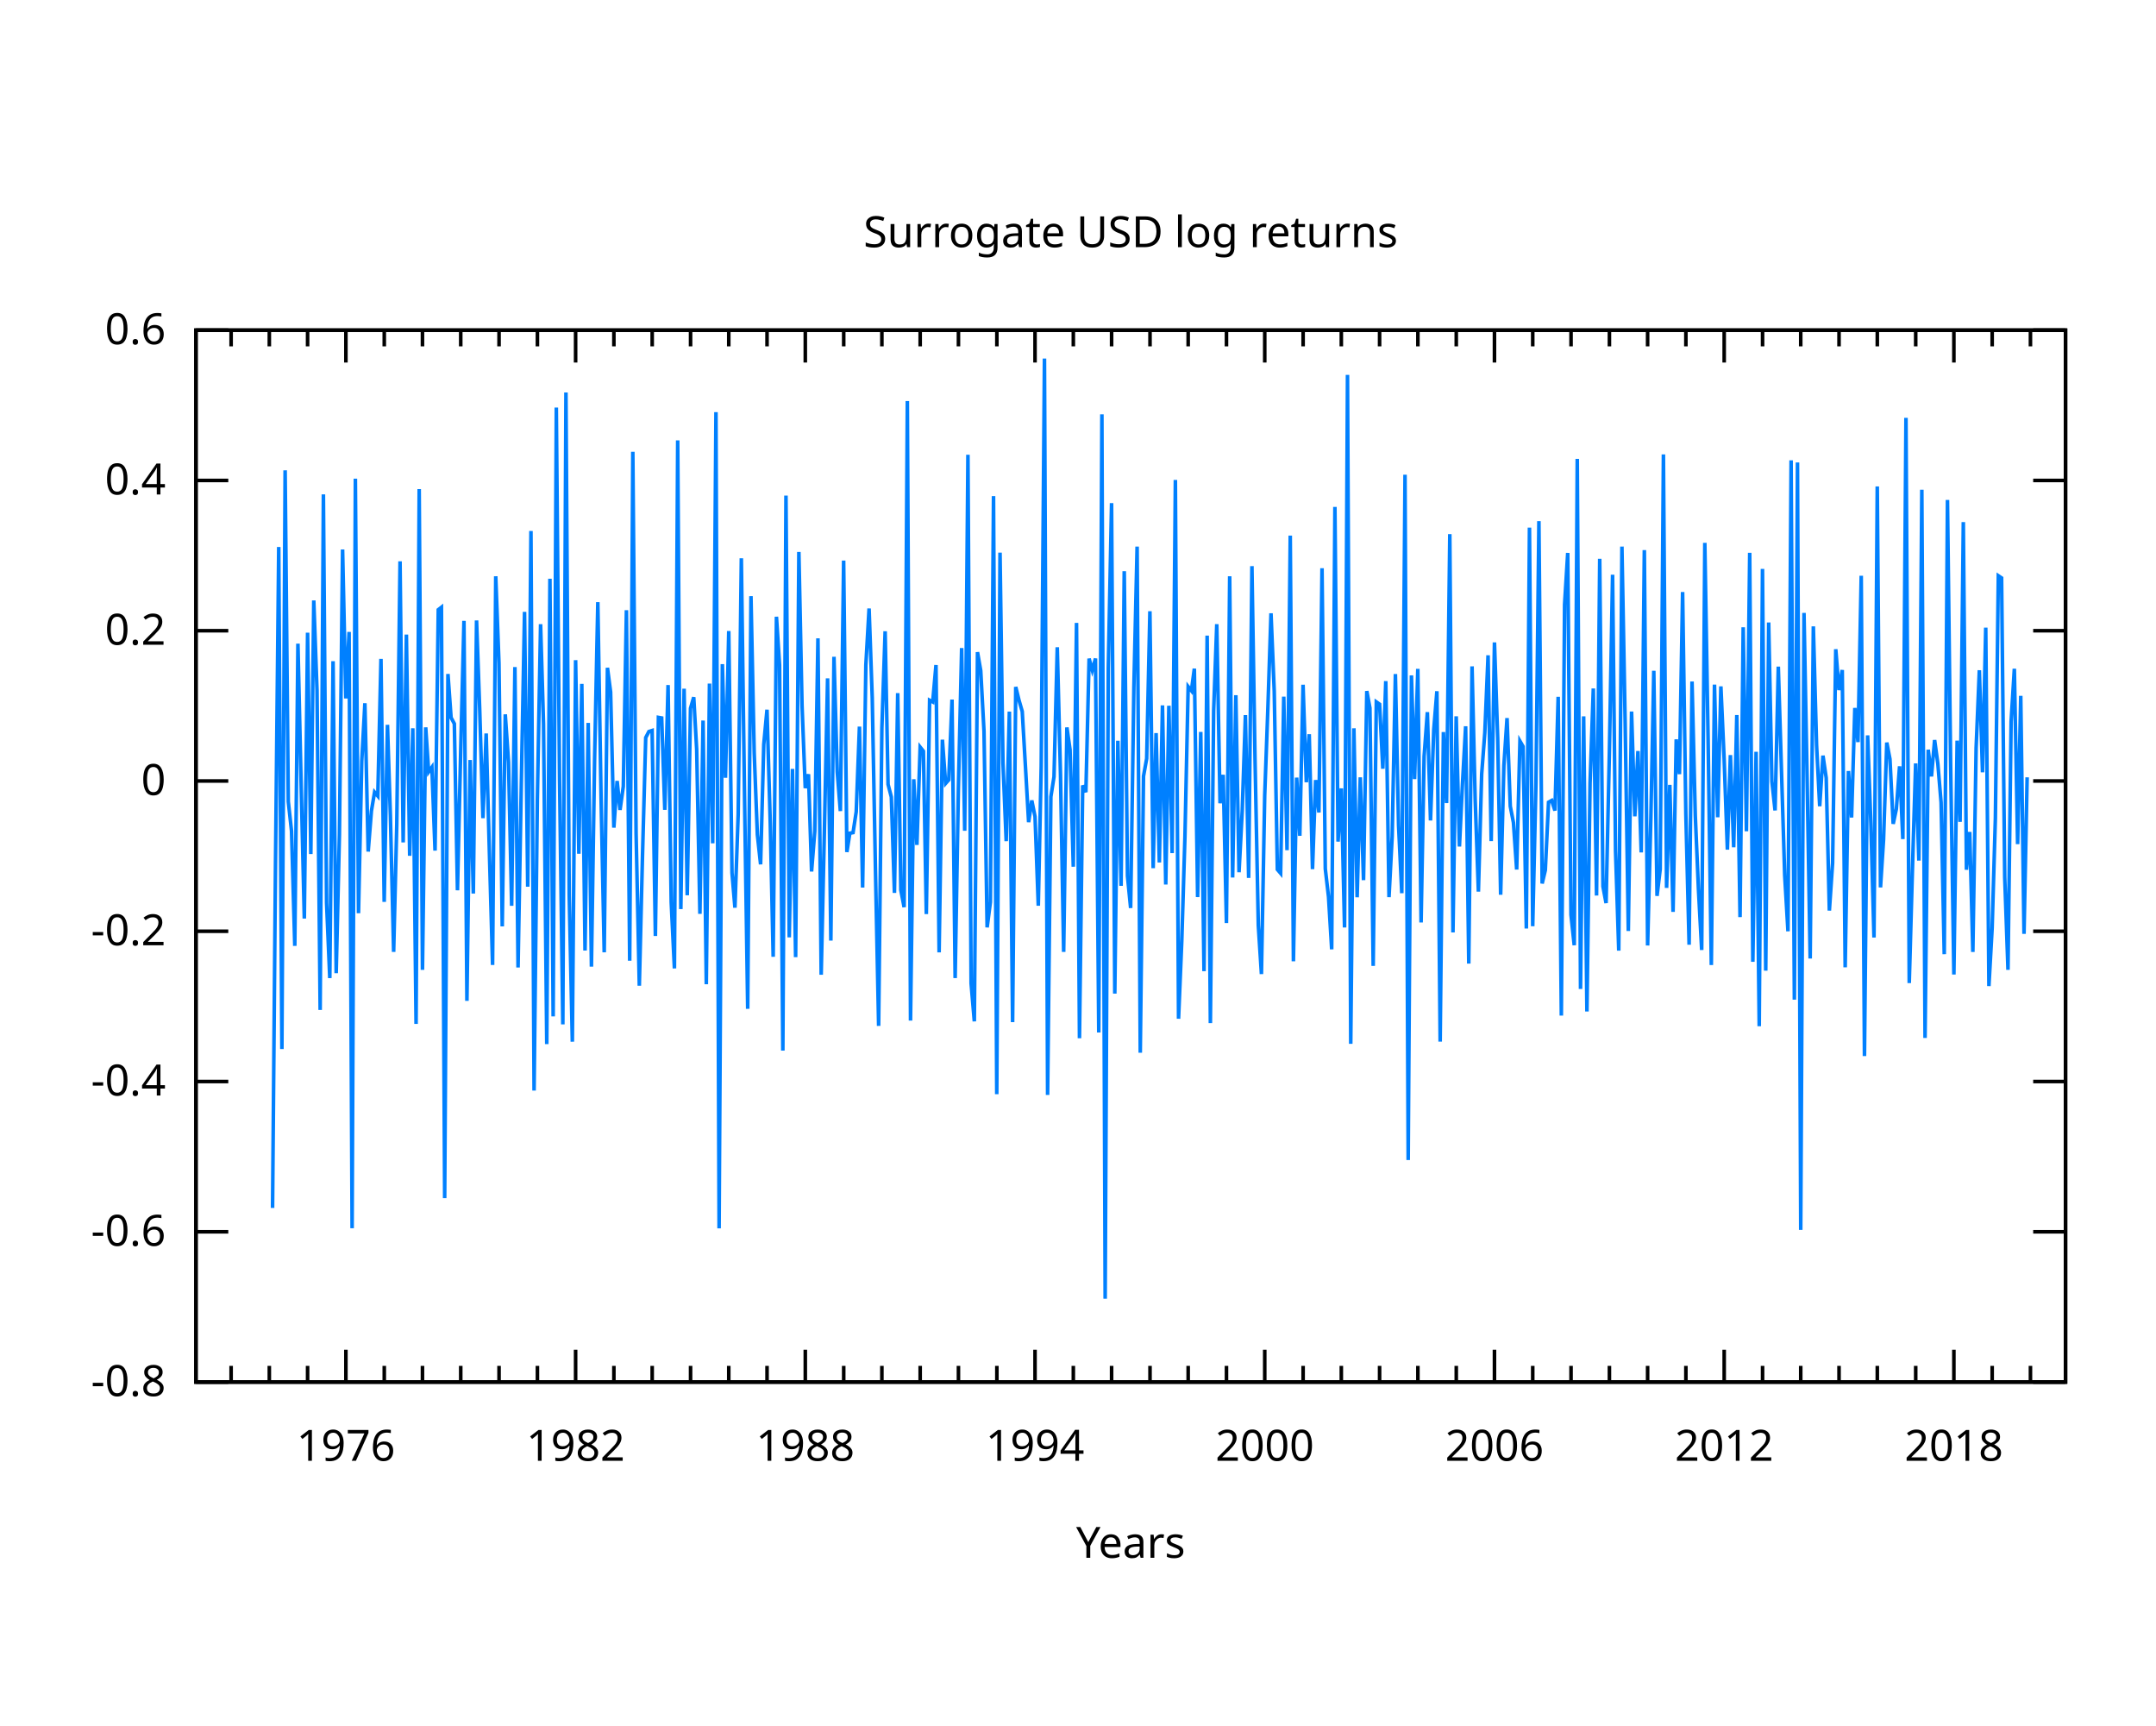
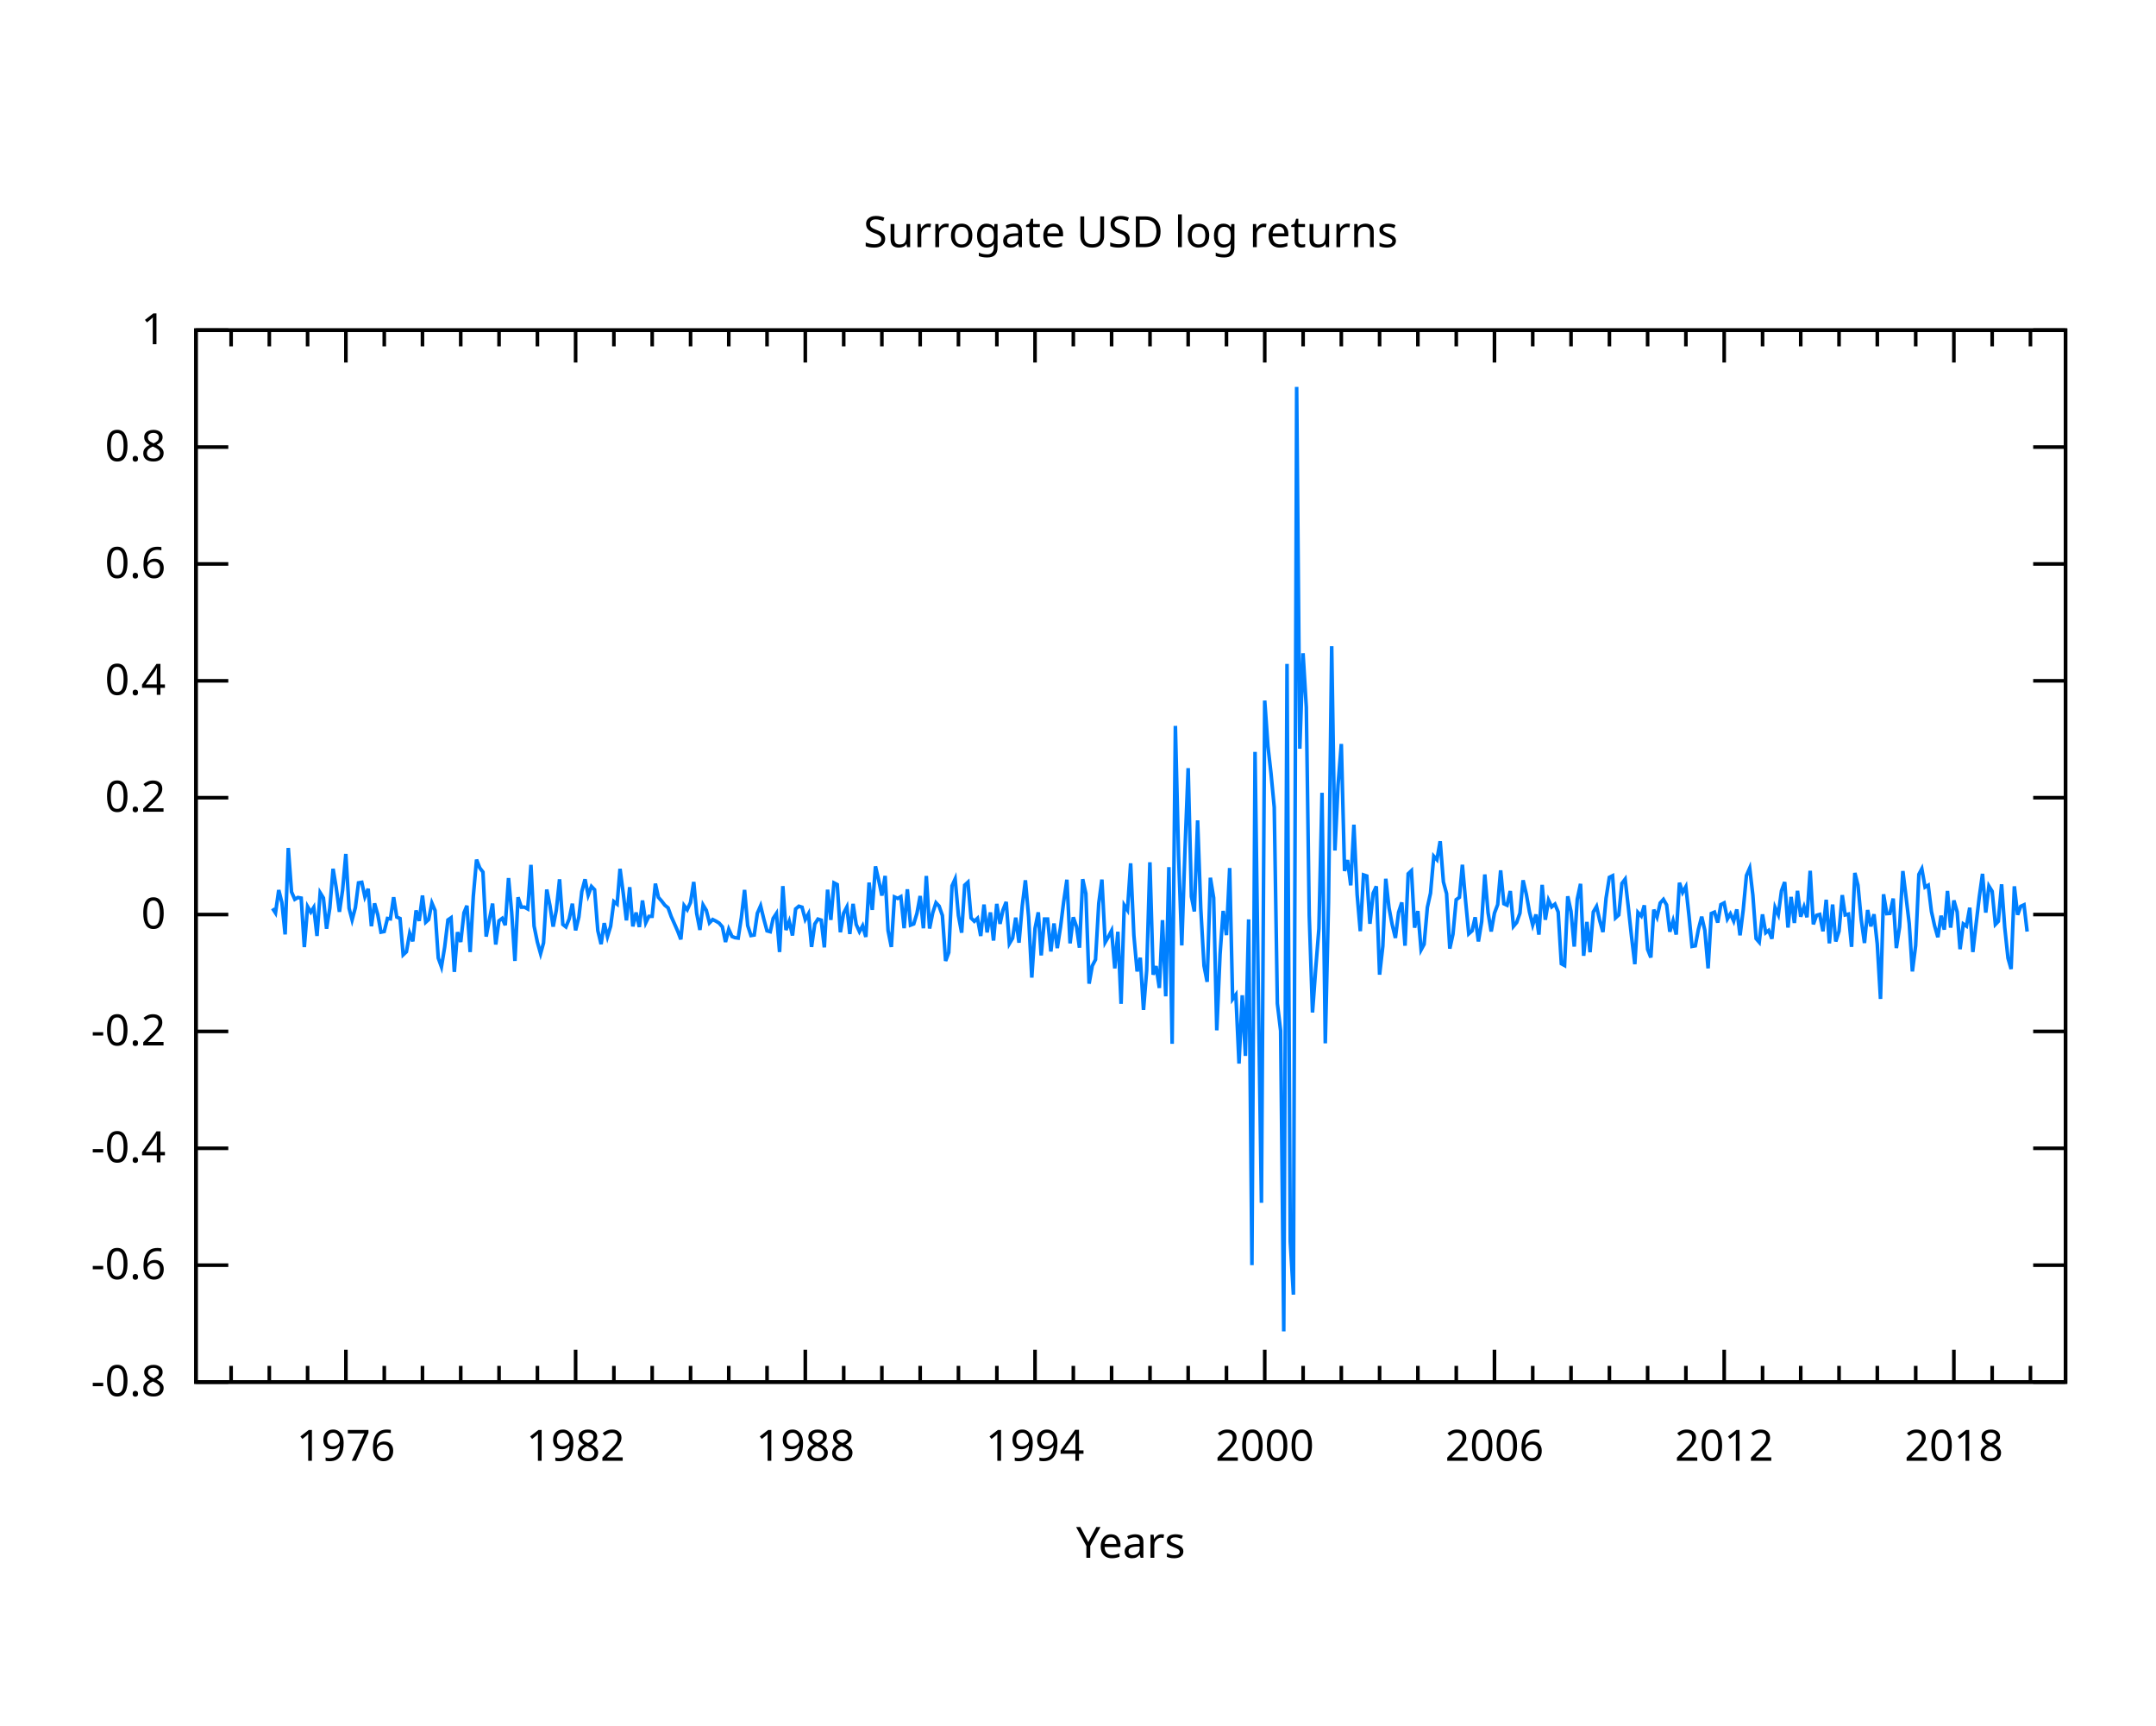
<svg xmlns="http://www.w3.org/2000/svg" xmlns:xlink="http://www.w3.org/1999/xlink" width="600" height="480" viewBox="0 0 600 480">
  <g id="gnuplot_canvas">
    <rect x="0" y="0" width="600" height="480" fill="none" />
    <defs>
      <circle id="gpDot" r="0.5" stroke-width="0.5" stroke="currentColor" />
      <path id="gpPt0" stroke-width="0.222" stroke="currentColor" d="M-1,0 h2 M0,-1 v2" />
      <path id="gpPt1" stroke-width="0.222" stroke="currentColor" d="M-1,-1 L1,1 M1,-1 L-1,1" />
      <path id="gpPt2" stroke-width="0.222" stroke="currentColor" d="M-1,0 L1,0 M0,-1 L0,1 M-1,-1 L1,1 M-1,1 L1,-1" />
      <rect id="gpPt3" stroke-width="0.222" stroke="currentColor" x="-1" y="-1" width="2" height="2" />
      <rect id="gpPt4" stroke-width="0.222" stroke="currentColor" fill="currentColor" x="-1" y="-1" width="2" height="2" />
      <circle id="gpPt5" stroke-width="0.222" stroke="currentColor" cx="0" cy="0" r="1" />
      <use xlink:href="#gpPt5" id="gpPt6" fill="currentColor" stroke="none" />
      <path id="gpPt7" stroke-width="0.222" stroke="currentColor" d="M0,-1.33 L-1.33,0.67 L1.33,0.67 z" />
      <use xlink:href="#gpPt7" id="gpPt8" fill="currentColor" stroke="none" />
      <use xlink:href="#gpPt7" id="gpPt9" stroke="currentColor" transform="rotate(180)" />
      <use xlink:href="#gpPt9" id="gpPt10" fill="currentColor" stroke="none" />
      <use xlink:href="#gpPt3" id="gpPt11" stroke="currentColor" transform="rotate(45)" />
      <use xlink:href="#gpPt11" id="gpPt12" fill="currentColor" stroke="none" />
      <path id="gpPt13" stroke-width="0.222" stroke="currentColor" d="M0,1.330 L1.265,0.411 L0.782,-1.067 L-0.782,-1.076 L-1.265,0.411 z" />
      <use xlink:href="#gpPt13" id="gpPt14" fill="currentColor" stroke="none" />
      <filter id="textbox" filterUnits="objectBoundingBox" x="0" y="0" height="1" width="1">
        <feFlood flood-color="white" flood-opacity="1" result="bgnd" />
        <feComposite in="SourceGraphic" in2="bgnd" operator="atop" />
      </filter>
      <filter id="greybox" filterUnits="objectBoundingBox" x="0" y="0" height="1" width="1">
        <feFlood flood-color="lightgrey" flood-opacity="1" result="grey" />
        <feComposite in="SourceGraphic" in2="grey" operator="atop" />
      </filter>
    </defs>
    <g fill="none" color="white" stroke="currentColor" stroke-width="1.00" stroke-linecap="butt" stroke-linejoin="miter">
</g>
    <g fill="none" color="black" stroke="currentColor" stroke-width="1.00" stroke-linecap="butt" stroke-linejoin="miter">
      <path stroke="black" d="M54.53,384.54 L63.53,384.54 M574.82,384.54 L565.82,384.54  " />
      <g transform="translate(46.14,388.44)" stroke="none" fill="black" font-family="cmr10" font-size="12.00" text-anchor="end">
        <text>
          <tspan font-family="cmr10">-0.8</tspan>
        </text>
      </g>
    </g>
    <g fill="none" color="black" stroke="currentColor" stroke-width="1.00" stroke-linecap="butt" stroke-linejoin="miter">
-       <path stroke="black" d="M54.53,342.73 L63.53,342.73 M574.82,342.73 L565.82,342.73  " />
-       <g transform="translate(46.14,346.63)" stroke="none" fill="black" font-family="cmr10" font-size="12.00" text-anchor="end">
+       <path stroke="black" d="M54.53,352.02 L63.53,352.02 M574.82,352.02 L565.82,352.02  " />
+       <g transform="translate(46.14,355.92)" stroke="none" fill="black" font-family="cmr10" font-size="12.00" text-anchor="end">
        <text>
          <tspan font-family="cmr10">-0.6</tspan>
        </text>
      </g>
    </g>
    <g fill="none" color="black" stroke="currentColor" stroke-width="1.00" stroke-linecap="butt" stroke-linejoin="miter">
-       <path stroke="black" d="M54.53,300.92 L63.53,300.92 M574.82,300.92 L565.82,300.92  " />
-       <g transform="translate(46.14,304.82)" stroke="none" fill="black" font-family="cmr10" font-size="12.00" text-anchor="end">
+       <path stroke="black" d="M54.53,319.50 L63.53,319.50 M574.82,319.50 L565.82,319.50  " />
+       <g transform="translate(46.14,323.40)" stroke="none" fill="black" font-family="cmr10" font-size="12.00" text-anchor="end">
        <text>
          <tspan font-family="cmr10">-0.4</tspan>
        </text>
      </g>
    </g>
    <g fill="none" color="black" stroke="currentColor" stroke-width="1.00" stroke-linecap="butt" stroke-linejoin="miter">
-       <path stroke="black" d="M54.53,259.11 L63.53,259.11 M574.82,259.11 L565.82,259.11  " />
-       <g transform="translate(46.14,263.01)" stroke="none" fill="black" font-family="cmr10" font-size="12.00" text-anchor="end">
+       <path stroke="black" d="M54.53,286.98 L63.53,286.98 M574.82,286.98 L565.82,286.98  " />
+       <g transform="translate(46.14,290.88)" stroke="none" fill="black" font-family="cmr10" font-size="12.00" text-anchor="end">
        <text>
          <tspan font-family="cmr10">-0.2</tspan>
        </text>
      </g>
    </g>
    <g fill="none" color="black" stroke="currentColor" stroke-width="1.00" stroke-linecap="butt" stroke-linejoin="miter">
-       <path stroke="black" d="M54.53,217.30 L63.53,217.30 M574.82,217.30 L565.82,217.30  " />
-       <g transform="translate(46.14,221.20)" stroke="none" fill="black" font-family="cmr10" font-size="12.00" text-anchor="end">
+       <path stroke="black" d="M54.53,254.46 L63.53,254.46 M574.82,254.46 L565.82,254.46  " />
+       <g transform="translate(46.14,258.36)" stroke="none" fill="black" font-family="cmr10" font-size="12.00" text-anchor="end">
        <text>
          <tspan font-family="cmr10"> 0</tspan>
        </text>
      </g>
    </g>
    <g fill="none" color="black" stroke="currentColor" stroke-width="1.00" stroke-linecap="butt" stroke-linejoin="miter">
-       <path stroke="black" d="M54.53,175.49 L63.53,175.49 M574.82,175.49 L565.82,175.49  " />
-       <g transform="translate(46.14,179.39)" stroke="none" fill="black" font-family="cmr10" font-size="12.00" text-anchor="end">
+       <path stroke="black" d="M54.53,221.95 L63.53,221.95 M574.82,221.95 L565.82,221.95  " />
+       <g transform="translate(46.14,225.85)" stroke="none" fill="black" font-family="cmr10" font-size="12.00" text-anchor="end">
        <text>
          <tspan font-family="cmr10"> 0.2</tspan>
        </text>
      </g>
    </g>
    <g fill="none" color="black" stroke="currentColor" stroke-width="1.00" stroke-linecap="butt" stroke-linejoin="miter">
-       <path stroke="black" d="M54.53,133.68 L63.53,133.68 M574.82,133.68 L565.82,133.68  " />
-       <g transform="translate(46.14,137.58)" stroke="none" fill="black" font-family="cmr10" font-size="12.00" text-anchor="end">
+       <path stroke="black" d="M54.53,189.43 L63.53,189.43 M574.82,189.43 L565.82,189.43  " />
+       <g transform="translate(46.14,193.33)" stroke="none" fill="black" font-family="cmr10" font-size="12.00" text-anchor="end">
        <text>
          <tspan font-family="cmr10"> 0.4</tspan>
+         </text>
+       </g>
+     </g>
+     <g fill="none" color="black" stroke="currentColor" stroke-width="1.00" stroke-linecap="butt" stroke-linejoin="miter">
+       <path stroke="black" d="M54.53,156.91 L63.53,156.91 M574.82,156.91 L565.82,156.91  " />
+       <g transform="translate(46.14,160.81)" stroke="none" fill="black" font-family="cmr10" font-size="12.00" text-anchor="end">
+         <text>
+           <tspan font-family="cmr10"> 0.6</tspan>
+         </text>
+       </g>
+     </g>
+     <g fill="none" color="black" stroke="currentColor" stroke-width="1.00" stroke-linecap="butt" stroke-linejoin="miter">
+       <path stroke="black" d="M54.53,124.39 L63.53,124.39 M574.82,124.39 L565.82,124.39  " />
+       <g transform="translate(46.14,128.29)" stroke="none" fill="black" font-family="cmr10" font-size="12.00" text-anchor="end">
+         <text>
+           <tspan font-family="cmr10"> 0.8</tspan>
        </text>
      </g>
    </g>
    <g fill="none" color="black" stroke="currentColor" stroke-width="1.00" stroke-linecap="butt" stroke-linejoin="miter">
      <path stroke="black" d="M54.53,91.87 L63.53,91.87 M574.82,91.87 L565.82,91.87  " />
      <g transform="translate(46.14,95.77)" stroke="none" fill="black" font-family="cmr10" font-size="12.00" text-anchor="end">
        <text>
-           <tspan font-family="cmr10"> 0.6</tspan>
+           <tspan font-family="cmr10"> 1</tspan>
        </text>
      </g>
    </g>
    <g fill="none" color="black" stroke="currentColor" stroke-width="1.00" stroke-linecap="butt" stroke-linejoin="miter">
      <path stroke="black" d="M64.32,384.54 L64.32,380.04 M64.32,91.87 L64.32,96.37 M74.95,384.54 L74.95,380.04 M74.95,91.87 L74.95,96.37   M85.60,384.54 L85.60,380.04 M85.60,91.87 L85.60,96.37 M96.26,384.54 L96.26,375.54 M96.26,91.87 L96.26,100.87    " />
      <g transform="translate(96.26,406.44)" stroke="none" fill="black" font-family="cmr10" font-size="12.00" text-anchor="middle">
        <text>
          <tspan font-family="cmr10">1976</tspan>
        </text>
      </g>
    </g>
    <g fill="none" color="black" stroke="currentColor" stroke-width="1.00" stroke-linecap="butt" stroke-linejoin="miter">
      <path stroke="black" d="M106.94,384.54 L106.94,380.04 M106.94,91.87 L106.94,96.37 M117.57,384.54 L117.57,380.04 M117.57,91.87 L117.57,96.37   M128.22,384.54 L128.22,380.04 M128.22,91.87 L128.22,96.37 M138.88,384.54 L138.88,380.04 M138.88,91.87 L138.88,96.37   M149.56,384.54 L149.56,380.04 M149.56,91.87 L149.56,96.37 M160.19,384.54 L160.19,375.54 M160.19,91.87 L160.19,100.87    " />
      <g transform="translate(160.19,406.44)" stroke="none" fill="black" font-family="cmr10" font-size="12.00" text-anchor="middle">
        <text>
          <tspan font-family="cmr10">1982</tspan>
        </text>
      </g>
    </g>
    <g fill="none" color="black" stroke="currentColor" stroke-width="1.00" stroke-linecap="butt" stroke-linejoin="miter">
      <path stroke="black" d="M170.84,384.54 L170.84,380.04 M170.84,91.87 L170.84,96.37 M181.50,384.54 L181.50,380.04 M181.50,91.87 L181.50,96.37   M192.18,384.54 L192.18,380.04 M192.18,91.87 L192.18,96.37 M202.81,384.54 L202.81,380.04 M202.81,91.87 L202.81,96.37   M213.46,384.54 L213.46,380.04 M213.46,91.87 L213.46,96.37 M224.11,384.54 L224.11,375.54 M224.11,91.87 L224.11,100.87    " />
      <g transform="translate(224.11,406.44)" stroke="none" fill="black" font-family="cmr10" font-size="12.00" text-anchor="middle">
        <text>
          <tspan font-family="cmr10">1988</tspan>
        </text>
      </g>
    </g>
    <g fill="none" color="black" stroke="currentColor" stroke-width="1.00" stroke-linecap="butt" stroke-linejoin="miter">
      <path stroke="black" d="M234.80,384.54 L234.80,380.04 M234.80,91.87 L234.80,96.37 M245.42,384.54 L245.42,380.04 M245.42,91.87 L245.42,96.37   M256.08,384.54 L256.08,380.04 M256.08,91.87 L256.08,96.37 M266.73,384.54 L266.73,380.04 M266.73,91.87 L266.73,96.37   M277.42,384.54 L277.42,380.04 M277.42,91.87 L277.42,96.37 M288.04,384.54 L288.04,375.54 M288.04,91.87 L288.04,100.87    " />
      <g transform="translate(288.04,406.44)" stroke="none" fill="black" font-family="cmr10" font-size="12.00" text-anchor="middle">
        <text>
          <tspan font-family="cmr10">1994</tspan>
        </text>
      </g>
    </g>
    <g fill="none" color="black" stroke="currentColor" stroke-width="1.00" stroke-linecap="butt" stroke-linejoin="miter">
      <path stroke="black" d="M298.70,384.54 L298.70,380.04 M298.70,91.87 L298.70,96.37 M309.35,384.54 L309.35,380.04 M309.35,91.87 L309.35,96.37   M320.04,384.54 L320.04,380.04 M320.04,91.87 L320.04,96.37 M330.66,384.54 L330.66,380.04 M330.66,91.87 L330.66,96.37   M341.32,384.54 L341.32,380.04 M341.32,91.87 L341.32,96.37 M351.97,384.54 L351.97,375.54 M351.97,91.87 L351.97,100.87    " />
      <g transform="translate(351.97,406.44)" stroke="none" fill="black" font-family="cmr10" font-size="12.00" text-anchor="middle">
        <text>
          <tspan font-family="cmr10">2000</tspan>
        </text>
      </g>
    </g>
    <g fill="none" color="black" stroke="currentColor" stroke-width="1.00" stroke-linecap="butt" stroke-linejoin="miter">
      <path stroke="black" d="M362.65,384.54 L362.65,380.04 M362.65,91.87 L362.65,96.37 M373.28,384.54 L373.28,380.04 M373.28,91.87 L373.28,96.37   M383.93,384.54 L383.93,380.04 M383.93,91.87 L383.93,96.37 M394.59,384.54 L394.59,380.04 M394.59,91.87 L394.59,96.37   M405.27,384.54 L405.27,380.04 M405.27,91.87 L405.27,96.37 M415.90,384.54 L415.90,375.54 M415.90,91.87 L415.90,100.87    " />
      <g transform="translate(415.90,406.44)" stroke="none" fill="black" font-family="cmr10" font-size="12.00" text-anchor="middle">
        <text>
          <tspan font-family="cmr10">2006</tspan>
        </text>
      </g>
    </g>
    <g fill="none" color="black" stroke="currentColor" stroke-width="1.00" stroke-linecap="butt" stroke-linejoin="miter">
      <path stroke="black" d="M426.55,384.54 L426.55,380.04 M426.55,91.87 L426.55,96.37 M437.21,384.54 L437.21,380.04 M437.21,91.87 L437.21,96.37   M447.89,384.54 L447.89,380.04 M447.89,91.87 L447.89,96.37 M458.52,384.54 L458.52,380.04 M458.52,91.87 L458.52,96.37   M469.17,384.54 L469.17,380.04 M469.17,91.87 L469.17,96.37 M479.83,384.54 L479.83,375.54 M479.83,91.87 L479.83,100.87    " />
      <g transform="translate(479.83,406.44)" stroke="none" fill="black" font-family="cmr10" font-size="12.00" text-anchor="middle">
        <text>
          <tspan font-family="cmr10">2012</tspan>
        </text>
      </g>
    </g>
    <g fill="none" color="black" stroke="currentColor" stroke-width="1.00" stroke-linecap="butt" stroke-linejoin="miter">
      <path stroke="black" d="M490.51,384.54 L490.51,380.04 M490.51,91.87 L490.51,96.37 M501.13,384.54 L501.13,380.04 M501.13,91.87 L501.13,96.37   M511.79,384.54 L511.79,380.04 M511.79,91.87 L511.79,96.37 M522.44,384.54 L522.44,380.04 M522.44,91.87 L522.44,96.37   M533.13,384.54 L533.13,380.04 M533.13,91.87 L533.13,96.37 M543.75,384.54 L543.75,375.54 M543.75,91.87 L543.75,100.87    " />
      <g transform="translate(543.75,406.44)" stroke="none" fill="black" font-family="cmr10" font-size="12.00" text-anchor="middle">
        <text>
          <tspan font-family="cmr10">2018</tspan>
        </text>
      </g>
    </g>
    <g fill="none" color="black" stroke="currentColor" stroke-width="1.00" stroke-linecap="butt" stroke-linejoin="miter">
      <path stroke="black" d="M554.41,384.54 L554.41,380.04 M554.41,91.87 L554.41,96.37 M565.06,384.54 L565.06,380.04 M565.06,91.87 L565.06,96.37    " />
    </g>
    <g fill="none" color="black" stroke="currentColor" stroke-width="1.00" stroke-linecap="butt" stroke-linejoin="miter">
      <path stroke="black" d="M54.53,91.87 L54.53,384.54 L574.82,384.54 L574.82,91.87 L54.53,91.87 Z  " />
    </g>
    <g fill="none" color="black" stroke="currentColor" stroke-width="1.00" stroke-linecap="butt" stroke-linejoin="miter">
      <g transform="translate(314.67,433.44)" stroke="none" fill="black" font-family="cmr10" font-size="12.00" text-anchor="middle">
        <text>
          <tspan font-family="cmr10">Years</tspan>
        </text>
      </g>
    </g>
    <g fill="none" color="black" stroke="currentColor" stroke-width="1.00" stroke-linecap="butt" stroke-linejoin="miter">
</g>
    <g id="gnuplot_plot_1">
      <g fill="none" color="black" stroke="currentColor" stroke-width="1.00" stroke-linecap="butt" stroke-linejoin="miter">
-         <path stroke="rgb(  0, 128, 255)" d="M75.85,336.10 L76.67,240.27 L77.57,152.19 L78.45,291.89 L79.35,130.86 L80.23,223.02 L81.13,231.22 L82.04,263.18   L82.91,179.09 L83.82,218.87 L84.69,255.57 L85.60,176.04 L86.50,237.62 L87.32,167.07 L88.22,192.05 L89.10,281.01   L90.00,137.55 L90.88,251.22 L91.78,272.14 L92.69,183.98 L93.56,270.78 L94.46,232.21 L95.34,152.89 L96.24,194.33   L97.15,175.83 L97.99,341.74 L98.90,133.18 L99.77,254.09 L100.68,211.71 L101.55,195.67 L102.46,236.94 L103.36,225.65   L104.24,220.41 L105.14,221.48 L106.02,183.33 L106.92,250.93 L107.83,201.67 L108.64,226.89 L109.55,264.86 L110.42,229.40   L111.33,156.18 L112.20,234.40 L113.10,176.56 L114.01,238.11 L114.88,202.64 L115.79,284.89 L116.66,136.08 L117.57,269.85   L118.47,202.38 L119.29,214.76 L120.19,213.48 L121.07,236.67 L121.97,169.65 L122.85,168.96 L123.75,333.37 L124.66,187.53   L125.53,199.66 L126.44,201.37 L127.31,247.71 L128.22,208.41 L129.12,172.75 L129.94,278.47 L130.84,211.47 L131.72,248.62   L132.62,172.63 L133.50,197.45 L134.40,227.64 L135.30,204.08 L136.18,236.62 L137.08,268.49 L137.96,160.34 L138.86,184.54   L139.77,257.76 L140.61,198.76 L141.52,212.07 L142.39,252.02 L143.30,185.60 L144.17,269.19 L145.08,217.82 L145.98,170.25   L146.86,246.72 L147.76,147.74 L148.63,303.44 L149.54,222.47 L150.44,173.68 L151.26,201.46 L152.16,290.51 L153.04,161.03   L153.94,282.79 L154.82,113.39 L155.72,216.75 L156.63,285.02 L157.50,109.21 L158.41,249.07 L159.28,289.84 L160.19,183.68   L161.09,237.54 L161.91,190.28 L162.81,264.48 L163.69,201.14 L164.59,268.96 L165.47,211.37 L166.37,167.55 L167.28,222.25   L168.15,264.97 L169.05,185.80 L169.93,192.56 L170.83,230.28 L171.74,217.29 L172.55,225.35 L173.46,218.81 L174.33,169.78   L175.24,267.31 L176.11,125.70 L177.02,231.88 L177.92,274.26 L178.80,238.15 L179.70,205.24 L180.58,203.55 L181.48,203.26   L182.39,260.43 L183.23,199.61 L184.14,199.77 L185.01,225.33 L185.92,190.61 L186.79,250.98 L187.69,269.45 L188.60,122.53   L189.47,252.94 L190.38,191.62 L191.25,249.10 L192.16,197.09 L193.06,193.99 L193.88,208.50 L194.78,254.26 L195.66,200.48   L196.56,273.85 L197.44,190.20 L198.34,234.64 L199.25,114.67 L200.12,341.78 L201.03,184.79 L201.90,216.40 L202.81,175.58   L203.71,242.87 L204.53,252.55 L205.43,226.52 L206.31,155.33 L207.21,222.51 L208.08,280.69 L208.99,165.87 L209.89,209.48   L210.77,232.23 L211.67,240.49 L212.55,207.12 L213.45,197.47 L214.36,229.01 L215.17,266.21 L216.08,171.60 L216.95,185.06   L217.86,292.31 L218.73,137.89 L219.64,260.81 L220.54,213.95 L221.42,266.31 L222.32,153.57 L223.20,196.25 L224.10,219.29   L225.00,215.42 L225.85,242.48 L226.75,231.27 L227.63,177.61 L228.53,271.21 L229.41,231.70 L230.31,188.74 L231.22,261.70   L232.09,182.74 L233.00,214.78 L233.87,225.67 L234.78,155.98 L235.68,237.07 L236.50,231.83 L237.40,231.66 L238.28,225.86   L239.18,202.17 L240.06,246.95 L240.96,185.02 L241.86,169.31 L242.74,194.24 L243.64,242.32 L244.52,285.44 L245.42,202.54   L246.33,175.64 L247.14,218.24 L248.05,221.75 L248.92,248.44 L249.83,192.85 L250.70,247.66 L251.61,252.41 L252.51,111.58   L253.39,283.96 L254.29,216.82 L255.17,235.09 L256.07,207.86 L256.98,209.01 L257.79,254.33 L258.70,194.84 L259.57,195.30   L260.48,185.04 L261.35,264.98 L262.26,205.81 L263.16,217.98 L264.03,216.99 L264.94,194.65 L265.81,272.13 L266.72,219.27   L267.62,180.32 L268.47,231.14 L269.37,126.53 L270.25,273.61 L271.15,284.18 L272.03,181.45 L272.93,186.61 L273.84,203.43   L274.71,258.03 L275.62,251.00 L276.49,138.04 L277.39,304.45 L278.30,153.77 L279.12,212.31 L280.02,234.04 L280.90,198.00   L281.80,284.39 L282.67,191.13 L283.58,194.83 L284.48,197.94 L285.36,213.05 L286.26,228.76 L287.14,222.72 L288.04,227.21   L288.95,252.00 L289.76,213.20 L290.67,99.77 L291.54,304.65 L292.45,221.69 L293.32,216.12 L294.23,180.10 L295.13,215.61   L296.01,264.86 L296.91,202.40 L297.79,208.60 L298.69,241.15 L299.59,173.32 L300.41,288.88 L301.31,218.53 L302.19,220.41   L303.09,183.25 L303.97,186.46 L304.87,183.22 L305.78,287.28 L306.65,115.28 L307.56,361.35 L308.43,185.84 L309.34,139.99   L310.24,276.46 L311.09,206.10 L311.99,246.47 L312.87,158.93 L313.77,243.73 L314.65,252.64 L315.55,191.14 L316.45,152.09   L317.33,292.91 L318.23,215.97 L319.11,211.07 L320.01,170.07 L320.92,241.56 L321.73,203.98 L322.64,239.97 L323.51,196.26   L324.42,246.11 L325.29,196.37 L326.20,237.37 L327.10,133.54 L327.98,283.45 L328.88,261.84 L329.76,232.83 L330.66,191.04   L331.56,192.18 L332.38,186.04 L333.29,249.60 L334.16,203.66 L335.07,270.22 L335.94,176.85 L336.84,284.67 L337.75,197.76   L338.62,173.67 L339.53,223.50 L340.40,215.58 L341.31,256.82 L342.21,160.34 L343.03,244.16 L343.93,193.44 L344.81,242.69   L345.71,225.46 L346.59,198.97 L347.49,244.26 L348.40,157.52 L349.27,211.41 L350.18,257.47 L351.05,271.02 L351.96,221.30   L352.86,196.53 L353.71,170.64 L354.61,192.31 L355.48,241.92 L356.39,242.99 L357.26,193.84 L358.17,236.55 L359.07,149.03   L359.95,267.47 L360.85,216.36 L361.73,232.55 L362.63,190.52 L363.54,217.65 L364.35,204.29 L365.26,241.82 L366.13,217.04   L367.04,226.07 L367.91,158.10 L368.82,241.72 L369.72,249.53 L370.60,264.14 L371.50,141.05 L372.37,234.17 L373.28,219.36   L374.18,258.06 L375.00,104.30 L375.90,290.43 L376.78,202.64 L377.68,249.66 L378.56,216.29 L379.46,244.89 L380.37,192.28   L381.24,197.01 L382.15,268.74 L383.02,195.30 L383.93,195.94 L384.83,213.89 L385.65,189.51 L386.55,249.62 L387.43,232.74   L388.33,187.54 L389.21,229.64 L390.11,248.52 L391.01,132.09 L391.89,322.76 L392.79,187.92 L393.67,216.77 L394.57,186.11   L395.48,256.67 L396.32,210.43 L397.23,198.15 L398.10,228.28 L399.01,202.98 L399.88,192.33 L400.79,289.82 L401.69,203.69   L402.57,223.44 L403.47,148.61 L404.35,259.43 L405.25,199.30 L406.15,235.53 L406.97,218.52 L407.88,202.08 L408.75,268.11   L409.66,185.41 L410.53,222.42 L411.43,248.08 L412.34,215.38 L413.21,203.90 L414.12,182.33 L414.99,234.03 L415.90,178.75   L416.80,205.41 L417.62,248.95 L418.52,212.99 L419.40,199.80 L420.30,224.32 L421.18,228.88 L422.08,241.93 L422.99,206.20   L423.86,207.71 L424.77,258.35 L425.64,146.80 L426.54,257.71 L427.45,217.80 L428.27,145.00 L429.17,245.82 L430.05,242.12   L430.95,223.21 L431.82,222.73 L432.73,225.53 L433.63,193.88 L434.51,282.57 L435.41,168.20 L436.29,153.85 L437.19,254.51   L438.10,263.00 L438.94,127.68 L439.85,275.16 L440.72,199.31 L441.63,281.44 L442.50,217.89 L443.41,191.56 L444.31,249.17   L445.19,155.47 L446.09,246.64 L446.96,251.27 L447.87,209.84 L448.77,159.91 L449.59,236.69 L450.49,264.50 L451.37,152.08   L452.27,200.97 L453.15,259.03 L454.05,197.98 L454.96,227.13 L455.83,208.97 L456.74,237.17 L457.61,153.06 L458.52,263.07   L459.42,227.73 L460.24,186.64 L461.14,249.27 L462.02,241.87 L462.92,126.43 L463.80,247.05 L464.70,218.38 L465.60,253.72   L466.48,205.72 L467.38,215.40 L468.26,164.73 L469.16,226.59 L470.07,262.86 L470.88,189.63 L471.79,226.99 L472.66,247.31   L473.57,264.32 L474.44,151.04 L475.35,205.38 L476.25,268.51 L477.13,190.49 L478.03,227.39 L478.91,190.98 L479.81,211.04   L480.72,236.40 L481.56,210.10 L482.47,235.75 L483.34,198.95 L484.24,255.17 L485.12,174.54 L486.02,231.29 L486.93,153.81   L487.80,267.61 L488.71,209.17 L489.58,285.53 L490.49,158.29 L491.39,270.07 L492.21,173.20 L493.11,217.44 L493.99,225.49   L494.89,185.49 L495.77,214.34 L496.67,243.56 L497.58,259.12 L498.45,128.09 L499.36,278.14 L500.23,128.67 L501.13,342.21   L502.04,170.54 L502.86,213.79 L503.76,266.70 L504.64,174.28 L505.54,207.33 L506.41,224.32 L507.32,210.25 L508.22,216.42   L509.10,253.36 L510.00,240.15 L510.88,180.64 L511.78,192.00 L512.69,186.42 L513.50,269.14 L514.41,214.53 L515.28,227.46   L516.19,196.98 L517.06,206.48 L517.97,160.20 L518.87,293.83 L519.75,204.61 L520.65,229.18 L521.52,260.85 L522.43,135.34   L523.33,246.91 L524.18,233.62 L525.08,206.61 L525.96,211.19 L526.86,229.23 L527.74,225.10 L528.64,213.22 L529.55,233.46   L530.42,116.26 L531.33,273.53 L532.20,242.55 L533.11,212.41 L534.01,239.45 L534.83,136.26 L535.73,288.79 L536.61,208.60   L537.51,216.03 L538.39,205.91 L539.29,212.50 L540.19,223.28 L541.07,265.49 L541.97,139.11 L542.85,212.80 L543.75,271.14   L544.66,206.07 L545.47,228.67 L546.38,145.27 L547.25,242.00 L548.16,231.49 L549.03,264.87 L549.94,208.10 L550.84,186.49   L551.72,214.88 L552.62,174.63 L553.50,274.36 L554.40,258.23 L555.30,227.68 L556.12,160.20 L557.03,160.81 L557.90,244.11   L558.81,269.84 L559.68,200.72 L560.58,186.07 L561.49,234.87 L562.36,193.61 L563.27,259.83 L564.14,216.28  " />
+         <path stroke="rgb(  0, 128, 255)" d="M75.85,252.75 L76.67,254.01 L77.57,247.65 L78.45,251.13 L79.35,259.99 L80.23,235.94 L81.13,248.17 L82.04,250.23   L82.91,249.72 L83.82,249.89 L84.69,263.52 L85.60,252.25 L86.50,253.79 L87.32,252.47 L88.22,260.42 L89.10,248.39   L90.00,249.85 L90.88,258.41 L91.78,252.67 L92.69,241.73 L93.56,246.94 L94.46,253.71 L95.34,247.67 L96.24,237.60   L97.15,252.73 L97.99,255.95 L98.90,252.52 L99.77,245.65 L100.68,245.49 L101.55,249.52 L102.46,247.30 L103.36,257.71   L104.24,251.36 L105.14,254.54 L106.02,259.36 L106.92,259.18 L107.83,255.55 L108.64,255.66 L109.55,249.64 L110.42,255.15   L111.33,255.56 L112.20,265.66 L113.10,264.82 L114.01,259.68 L114.88,261.91 L115.79,253.32 L116.66,256.23 L117.57,249.17   L118.47,256.60 L119.29,255.85 L120.19,251.25 L121.07,253.31 L121.97,266.57 L122.85,269.01 L123.75,263.51 L124.66,255.96   L125.53,255.36 L126.44,270.42 L127.31,259.36 L128.22,262.09 L129.12,253.97 L129.94,252.01 L130.84,264.90 L131.72,249.33   L132.62,239.18 L133.50,241.46 L134.40,242.64 L135.30,260.60 L136.18,255.94 L137.08,251.41 L137.96,262.80 L138.86,256.21   L139.77,255.52 L140.61,257.42 L141.52,244.31 L142.39,253.78 L143.30,267.37 L144.17,249.66 L145.08,252.41 L145.98,252.40   L146.86,252.90 L147.76,240.64 L148.63,257.65 L149.54,262.10 L150.44,265.34 L151.26,262.37 L152.16,247.50 L153.04,251.93   L153.94,257.82 L154.82,253.24 L155.72,244.65 L156.63,257.21 L157.50,257.90 L158.41,255.65 L159.28,251.44 L160.19,258.86   L161.09,255.15 L161.91,248.08 L162.81,244.65 L163.69,249.07 L164.59,246.64 L165.47,247.55 L166.37,258.93 L167.28,262.70   L168.15,256.85 L169.05,260.62 L169.93,257.72 L170.83,250.84 L171.74,251.56 L172.55,241.74 L173.46,248.66 L174.33,256.09   L175.24,246.85 L176.11,257.76 L177.02,253.91 L177.92,257.93 L178.80,250.55 L179.70,256.77 L180.58,254.97 L181.48,254.95   L182.39,245.86 L183.23,249.67 L184.14,250.71 L185.01,251.85 L185.92,252.60 L186.79,255.01 L187.69,257.02 L188.60,259.09   L189.47,261.37 L190.38,251.96 L191.25,253.12 L192.16,251.11 L193.06,245.39 L193.88,254.12 L194.78,258.74 L195.66,251.79   L196.56,253.28 L197.44,256.77 L198.34,255.85 L199.25,256.30 L200.12,256.83 L201.03,257.88 L201.90,262.10 L202.81,258.55   L203.71,260.56 L204.53,260.89 L205.43,261.01 L206.31,255.34 L207.21,247.61 L208.08,257.53 L208.99,260.31 L209.89,260.16   L210.77,254.10 L211.67,252.03 L212.55,255.67 L213.45,258.99 L214.36,259.24 L215.17,255.53 L216.08,254.15 L216.95,264.89   L217.86,246.55 L218.73,258.77 L219.64,256.35 L220.54,260.29 L221.42,252.91 L222.32,252.15 L223.20,252.42 L224.10,255.84   L225.00,254.24 L225.85,263.47 L226.75,257.10 L227.63,255.73 L228.53,256.01 L229.41,263.59 L230.31,247.54 L231.22,255.95   L232.09,245.65 L233.00,246.12 L233.87,259.39 L234.78,254.08 L235.68,252.34 L236.50,259.86 L237.40,251.49 L238.28,257.24   L239.18,259.22 L240.06,257.60 L240.96,260.69 L241.86,245.56 L242.74,253.17 L243.64,241.06 L244.52,244.84 L245.42,249.18   L246.33,243.71 L247.14,258.90 L248.05,263.48 L248.92,249.57 L249.83,249.98 L250.70,249.49 L251.61,258.26 L252.51,247.43   L253.39,257.41 L254.29,257.07 L255.17,254.17 L256.07,249.30 L256.98,258.28 L257.79,243.73 L258.70,258.35 L259.57,254.00   L260.48,251.18 L261.35,252.12 L262.26,254.72 L263.16,267.37 L264.03,265.03 L264.94,246.48 L265.81,244.56 L266.72,254.72   L267.62,259.51 L268.47,246.29 L269.37,245.46 L270.25,255.43 L271.15,256.34 L272.03,255.51 L272.93,260.43 L273.84,251.69   L274.71,259.43 L275.62,253.87 L276.49,261.70 L277.39,251.50 L278.30,257.05 L279.12,253.20 L280.02,250.95 L280.90,262.56   L281.80,261.04 L282.67,255.32 L283.58,262.29 L284.48,252.08 L285.36,244.93 L286.26,255.17 L287.14,272.00 L288.04,258.32   L288.95,253.85 L289.76,265.83 L290.67,255.71 L291.54,255.71 L292.45,264.74 L293.32,256.94 L294.23,263.80 L295.13,257.96   L296.01,250.91 L296.91,244.77 L297.79,262.48 L298.69,255.22 L299.59,257.85 L300.41,263.68 L301.31,244.62 L302.19,248.63   L303.09,273.69 L303.97,268.73 L304.87,267.00 L305.78,251.34 L306.65,244.73 L307.56,262.19 L308.43,260.69 L309.34,258.94   L310.24,269.45 L311.09,259.25 L311.99,279.31 L312.87,251.86 L313.77,253.23 L314.65,240.21 L315.55,260.24 L316.45,270.29   L317.33,266.47 L318.23,281.00 L319.11,270.04 L320.01,239.92 L320.92,271.20 L321.73,268.82 L322.64,274.89 L323.51,256.02   L324.42,277.22 L325.29,241.28 L326.20,290.43 L327.10,201.97 L327.98,237.91 L328.88,263.06 L329.76,236.87 L330.66,213.73   L331.56,249.45 L332.38,253.60 L333.29,228.26 L334.16,252.64 L335.07,268.73 L335.94,273.18 L336.84,244.22 L337.75,249.82   L338.62,286.68 L339.53,265.57 L340.40,253.45 L341.31,260.19 L342.21,241.52 L343.03,277.99 L343.93,276.77 L344.81,295.93   L345.71,276.92 L346.59,293.79 L347.49,255.81 L348.40,352.01 L349.27,209.20 L350.18,275.76 L351.05,334.67 L351.96,194.92   L352.86,207.62 L353.71,215.15 L354.61,224.62 L355.48,279.22 L356.39,286.80 L357.26,370.45 L358.17,184.73 L359.07,345.43   L359.95,360.22 L360.85,107.65 L361.73,208.32 L362.63,181.76 L363.54,196.83 L364.35,254.62 L365.26,281.71 L366.13,269.79   L367.04,258.41 L367.91,220.59 L368.82,290.29 L369.72,251.04 L370.60,179.80 L371.50,236.64 L372.37,218.47 L373.28,207.00   L374.18,242.34 L375.00,239.30 L375.90,246.34 L376.78,229.47 L377.68,248.90 L378.56,259.09 L379.46,243.43 L380.37,243.74   L381.24,257.03 L382.15,248.51 L383.02,246.62 L383.93,271.19 L384.83,263.26 L385.65,244.50 L386.55,252.59 L387.43,257.25   L388.33,260.97 L389.21,253.87 L390.11,251.10 L391.01,263.13 L391.89,243.12 L392.79,242.26 L393.67,258.12 L394.57,253.49   L395.48,264.28 L396.32,262.73 L397.23,252.46 L398.10,248.52 L399.01,238.24 L399.88,239.19 L400.79,234.06 L401.69,245.38   L402.57,248.64 L403.47,263.94 L404.35,259.92 L405.25,250.32 L406.15,249.67 L406.97,240.60 L407.88,250.85 L408.75,259.82   L409.66,259.00 L410.53,255.22 L411.43,261.95 L412.34,256.44 L413.21,243.31 L414.12,253.92 L414.99,259.18 L415.90,254.06   L416.80,251.68 L417.62,242.18 L418.52,251.45 L419.40,251.86 L420.30,247.92 L421.18,257.74 L422.08,256.66 L422.99,254.07   L423.86,244.93 L424.77,248.81 L425.64,253.73 L426.54,257.36 L427.45,254.45 L428.27,260.05 L429.17,246.20 L430.05,255.92   L430.95,250.47 L431.82,252.33 L432.73,251.57 L433.63,253.75 L434.51,268.14 L435.41,268.64 L436.29,249.38 L437.19,253.53   L438.10,263.38 L438.94,250.18 L439.85,245.92 L440.72,265.94 L441.63,256.51 L442.50,264.94 L443.41,253.73 L444.31,252.20   L445.19,256.11 L446.09,259.33 L446.96,249.89 L447.87,244.12 L448.77,243.67 L449.59,255.39 L450.49,254.57 L451.37,245.80   L452.27,244.61 L453.15,252.42 L454.05,260.64 L454.96,268.27 L455.83,253.89 L456.74,254.87 L457.61,251.90 L458.52,264.14   L459.42,266.41 L460.24,253.10 L461.14,255.18 L462.02,251.26 L462.92,250.25 L463.80,251.78 L464.70,259.24 L465.60,256.22   L466.48,260.03 L467.38,245.61 L468.26,248.31 L469.16,246.71 L470.07,255.11 L470.88,263.33 L471.79,263.16 L472.66,258.57   L473.57,255.06 L474.44,258.83 L475.35,269.43 L476.25,254.17 L477.13,253.79 L478.03,256.70 L478.91,251.70 L479.81,251.23   L480.72,255.68 L481.56,254.26 L482.47,256.27 L483.34,253.04 L484.24,260.24 L485.12,253.23 L486.02,243.61 L486.93,241.53   L487.80,249.00 L488.71,261.15 L489.58,262.16 L490.49,254.42 L491.39,259.52 L492.21,258.89 L493.11,261.20 L493.99,252.48   L494.89,254.46 L495.77,247.86 L496.67,245.42 L497.58,258.08 L498.45,249.56 L499.36,256.81 L500.23,247.86 L501.13,255.06   L502.04,252.35 L502.86,255.22 L503.76,242.29 L504.64,257.18 L505.54,254.67 L506.41,254.43 L507.32,259.12 L508.22,250.35   L509.10,262.48 L510.00,251.67 L510.88,261.96 L511.78,259.11 L512.69,249.05 L513.50,254.57 L514.41,254.34 L515.28,263.45   L516.19,242.88 L517.06,246.31 L517.97,255.89 L518.87,262.38 L519.75,253.20 L520.65,257.75 L521.52,254.38 L522.43,262.68   L523.33,277.94 L524.18,248.82 L525.08,254.21 L525.96,254.14 L526.86,250.01 L527.74,263.79 L528.64,257.93 L529.55,242.36   L530.42,249.41 L531.33,257.01 L532.20,270.29 L533.11,263.10 L534.01,243.28 L534.83,241.74 L535.73,246.84 L536.61,246.32   L537.51,253.64 L538.39,257.61 L539.29,260.76 L540.19,254.78 L541.07,258.67 L541.97,247.90 L542.85,258.10 L543.75,250.54   L544.66,253.69 L545.47,264.10 L546.38,257.07 L547.25,257.67 L548.16,252.55 L549.03,264.89 L549.94,257.03 L550.84,249.42   L551.72,243.14 L552.62,253.92 L553.50,246.54 L554.40,248.00 L555.30,257.21 L556.12,256.35 L557.03,246.05 L557.90,258.01   L558.81,266.58 L559.68,269.62 L560.58,246.61 L561.49,254.53 L562.36,252.18 L563.27,251.76 L564.14,259.20  " />
      </g>
    </g>
    <g fill="none" color="white" stroke="rgb(  0, 128, 255)" stroke-width="2.00" stroke-linecap="butt" stroke-linejoin="miter">
</g>
    <g fill="none" color="black" stroke="currentColor" stroke-width="2.00" stroke-linecap="butt" stroke-linejoin="miter">
</g>
    <g fill="none" color="black" stroke="black" stroke-width="1.00" stroke-linecap="butt" stroke-linejoin="miter">
</g>
    <g fill="none" color="black" stroke="currentColor" stroke-width="1.00" stroke-linecap="butt" stroke-linejoin="miter">
      <path stroke="black" d="M54.53,91.87 L54.53,384.54 L574.82,384.54 L574.82,91.87 L54.53,91.87 Z  " />
    </g>
    <g fill="none" color="black" stroke="currentColor" stroke-width="1.00" stroke-linecap="butt" stroke-linejoin="miter">
      <g transform="translate(314.67,68.77)" stroke="none" fill="black" font-family="cmr10" font-size="12.00" text-anchor="middle">
        <text>
          <tspan font-family="cmr10">Surrogate USD log returns</tspan>
        </text>
      </g>
    </g>
    <g fill="none" color="black" stroke="currentColor" stroke-width="1.00" stroke-linecap="butt" stroke-linejoin="miter">
</g>
  </g>
</svg>
